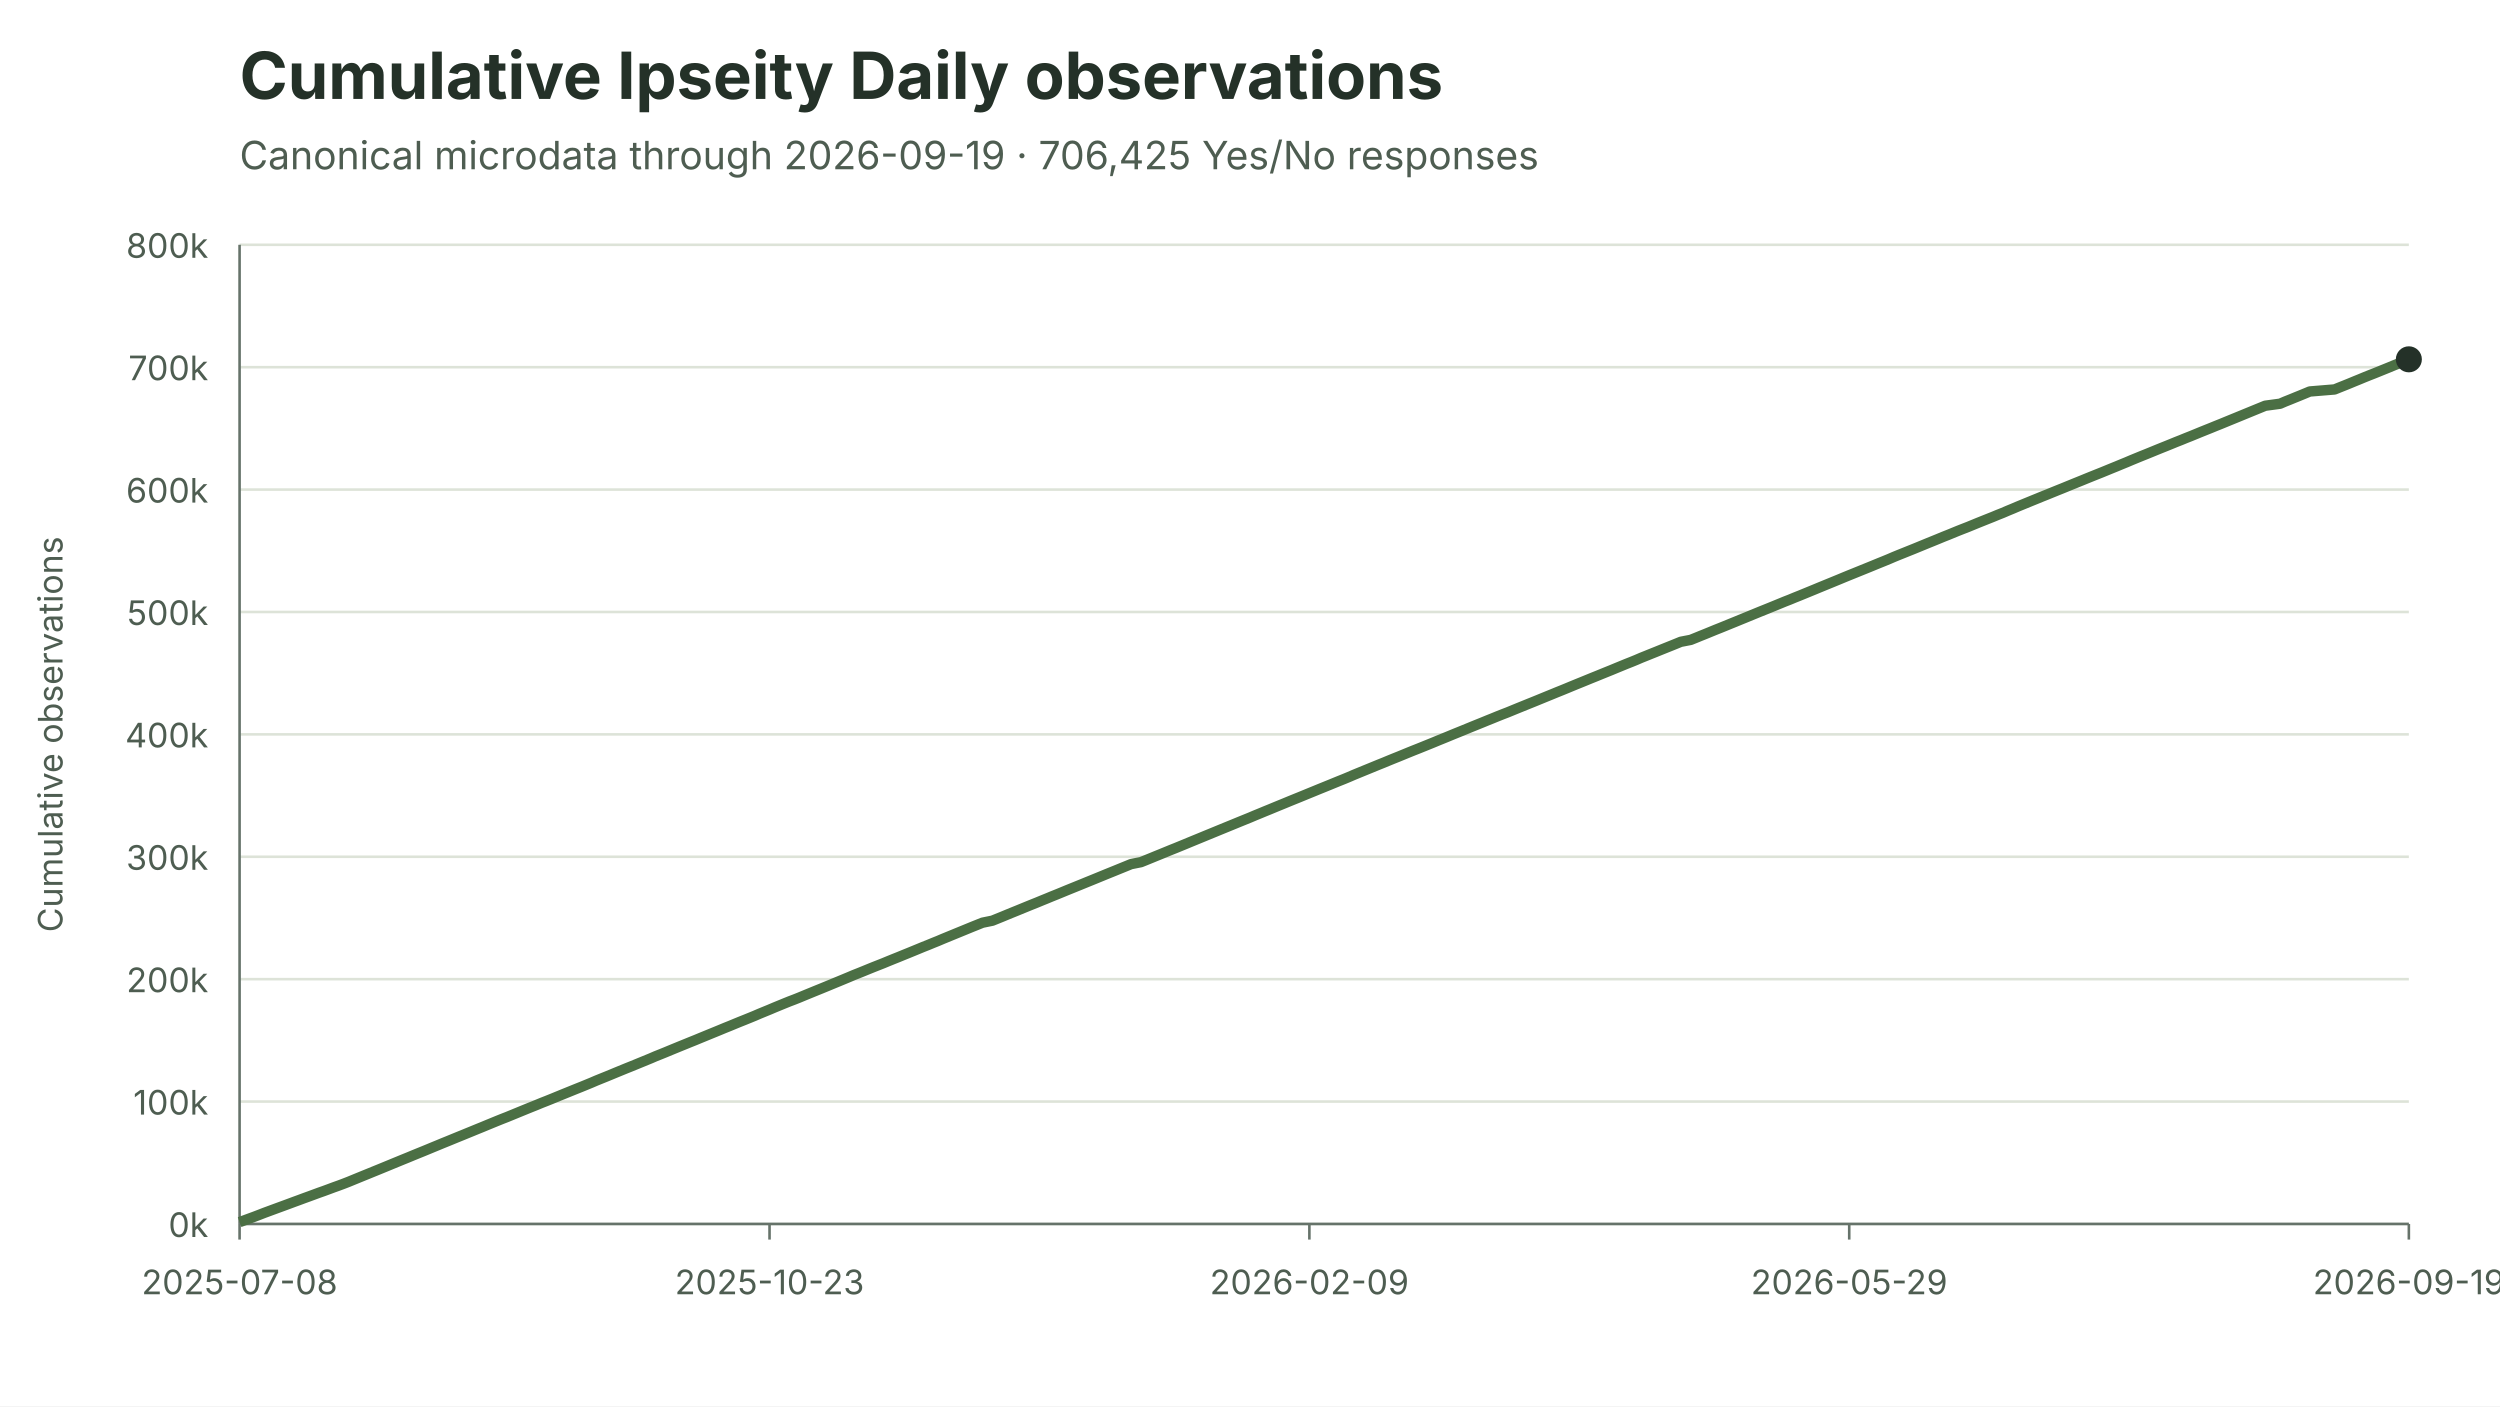
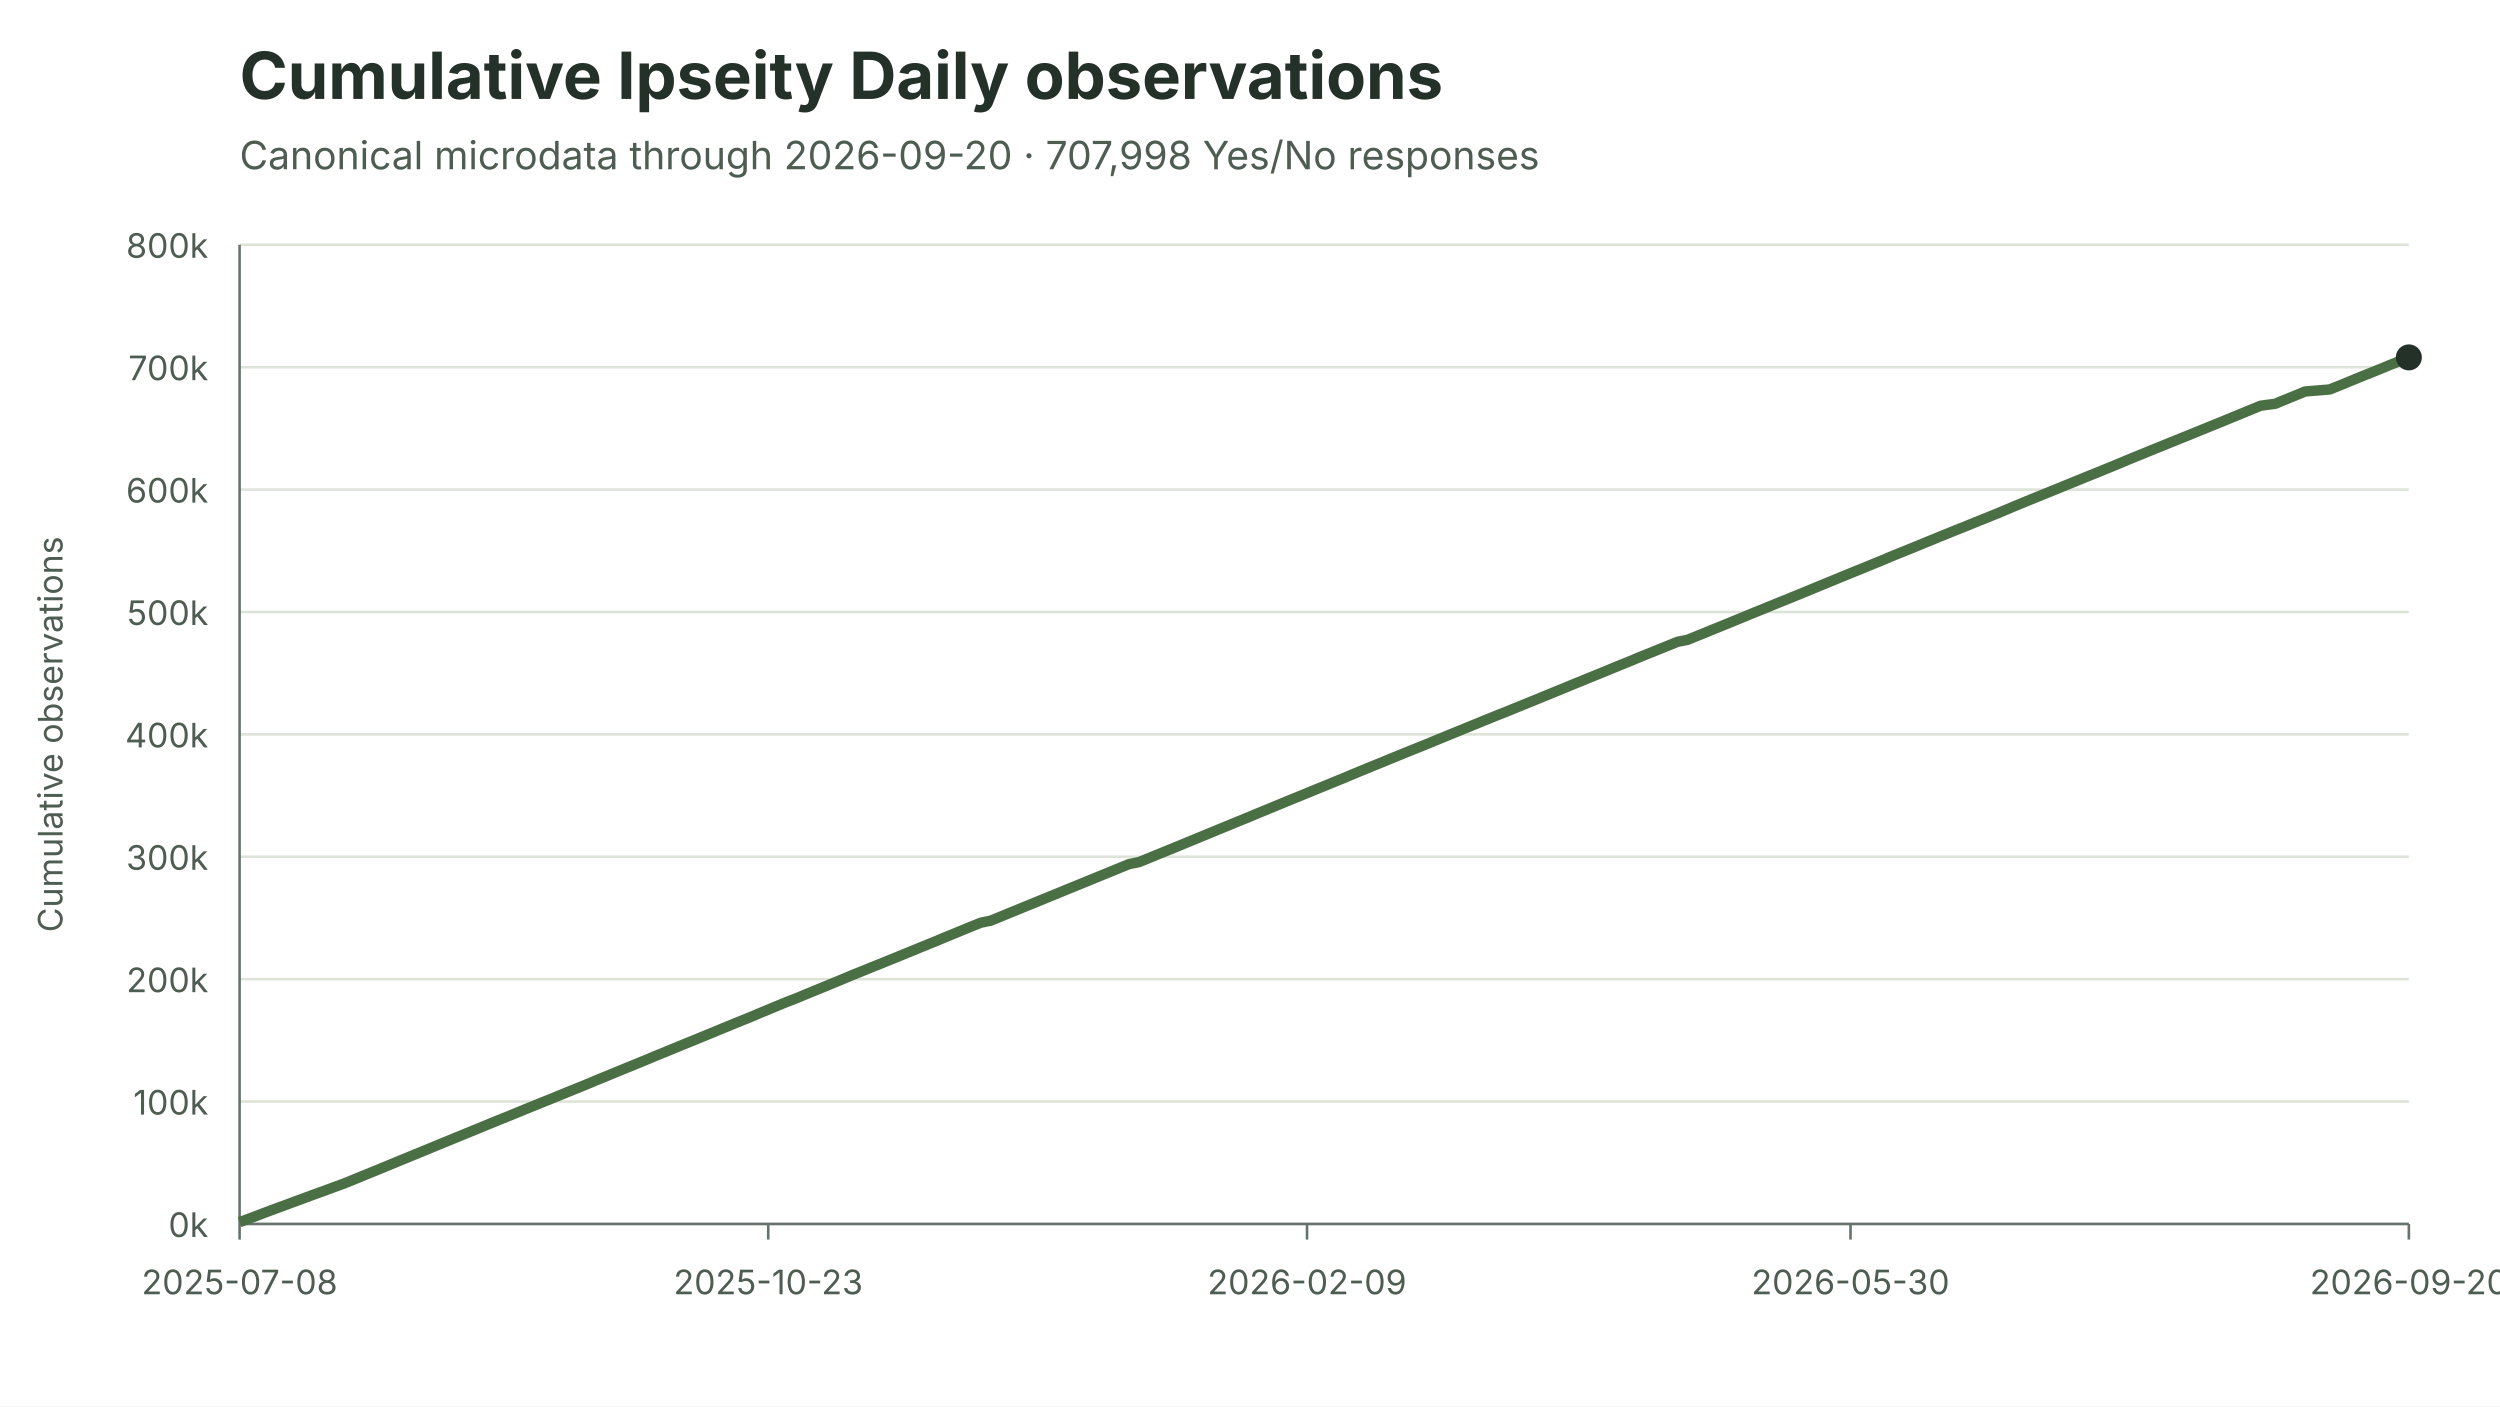
<svg xmlns="http://www.w3.org/2000/svg" width="960" height="540" viewBox="0 0 960 540" role="img" aria-labelledby="title desc">
  <rect width="960" height="540" fill="#ffffff" />
  <style>
    text { font-family: system-ui, -apple-system, sans-serif; fill: #243128; }
    .title { font-size: 25px; font-weight: 700; }
    .subtitle { font-size: 15px; fill: #4e5d51; }
    .axis { stroke: #66736a; stroke-width: 1; }
    .grid { stroke: #dde3d8; stroke-width: 1; }
    .tick { font-size: 13px; fill: #4e5d51; }
  </style>
  <text class="title" x="92" y="38">Cumulative Ipseity Daily observations</text>
-   <text class="subtitle" x="92" y="65">Canonical microdata through 2026-09-19 · 706,425 Yes/No responses</text>
+   <text class="subtitle" x="92" y="65">Canonical microdata through 2026-09-20 · 707,998 Yes/No responses</text>
  <line class="grid" x1="92" y1="470.0" x2="925" y2="470.0" />
  <text class="tick" text-anchor="end" x="80" y="475.0">0k</text>
  <line class="grid" x1="92" y1="423.0" x2="925" y2="423.0" />
  <text class="tick" text-anchor="end" x="80" y="428.0">100k</text>
  <line class="grid" x1="92" y1="376.0" x2="925" y2="376.0" />
  <text class="tick" text-anchor="end" x="80" y="381.0">200k</text>
  <line class="grid" x1="92" y1="329.0" x2="925" y2="329.0" />
  <text class="tick" text-anchor="end" x="80" y="334.0">300k</text>
  <line class="grid" x1="92" y1="282.0" x2="925" y2="282.0" />
  <text class="tick" text-anchor="end" x="80" y="287.0">400k</text>
  <line class="grid" x1="92" y1="235.0" x2="925" y2="235.0" />
  <text class="tick" text-anchor="end" x="80" y="240.0">500k</text>
  <line class="grid" x1="92" y1="188.0" x2="925" y2="188.0" />
  <text class="tick" text-anchor="end" x="80" y="193.0">600k</text>
  <line class="grid" x1="92" y1="141.0" x2="925" y2="141.0" />
  <text class="tick" text-anchor="end" x="80" y="146.0">700k</text>
  <line class="grid" x1="92" y1="94.0" x2="925" y2="94.0" />
  <text class="tick" text-anchor="end" x="80" y="99.0">800k</text>
  <line class="axis" x1="92.0" y1="470" x2="92.0" y2="476" />
  <text class="tick" text-anchor="middle" x="92.0" y="497">2025-07-08</text>
-   <line class="axis" x1="295.5" y1="470" x2="295.5" y2="476" />
-   <text class="tick" text-anchor="middle" x="295.5" y="497">2025-10-23</text>
-   <line class="axis" x1="502.8" y1="470" x2="502.8" y2="476" />
-   <text class="tick" text-anchor="middle" x="502.8" y="497">2026-02-09</text>
-   <line class="axis" x1="710.1" y1="470" x2="710.1" y2="476" />
-   <text class="tick" text-anchor="middle" x="710.1" y="497">2026-05-29</text>
+   <line class="axis" x1="295.0" y1="470" x2="295.0" y2="476" />
+   <text class="tick" text-anchor="middle" x="295.0" y="497">2025-10-23</text>
+   <line class="axis" x1="501.9" y1="470" x2="501.9" y2="476" />
+   <text class="tick" text-anchor="middle" x="501.9" y="497">2026-02-09</text>
+   <line class="axis" x1="710.6" y1="470" x2="710.6" y2="476" />
+   <text class="tick" text-anchor="middle" x="710.6" y="497">2026-05-30</text>
  <line class="axis" x1="925.0" y1="470" x2="925.0" y2="476" />
-   <text class="tick" text-anchor="middle" x="925.0" y="497">2026-09-19</text>
+   <text class="tick" text-anchor="middle" x="925.0" y="497">2026-09-20</text>
  <line class="axis" x1="92" y1="94" x2="92" y2="470" />
  <line class="axis" x1="92" y1="470" x2="925" y2="470" />
-   <polyline points="92.00,469.29 93.90,468.60 95.80,467.90 97.71,467.20 99.61,466.47 101.51,465.73 103.41,465.03 105.31,464.33 107.21,463.63 109.12,462.93 111.02,462.23 112.92,461.52 114.82,460.83 116.72,460.12 118.63,459.43 120.53,458.73 122.43,458.03 124.33,457.36 126.23,456.66 128.13,455.95 130.04,455.27 131.94,454.56 133.84,453.82 135.74,453.04 137.64,452.26 139.55,451.48 141.45,450.71 143.35,449.93 145.25,449.16 147.15,448.38 149.05,447.60 150.96,446.81 152.86,446.03 154.76,445.25 156.66,444.48 158.56,443.69 160.47,442.91 162.37,442.14 164.27,441.36 166.17,440.57 168.07,439.79 169.97,439.00 171.88,438.23 173.78,437.45 175.68,436.67 177.58,435.90 179.48,435.12 181.39,434.34 183.29,433.56 185.19,432.79 187.09,432.00 188.99,431.22 190.89,430.44 192.80,429.67 194.70,428.93 196.60,428.15 198.50,427.37 200.40,426.59 202.31,425.81 204.21,425.04 206.11,424.28 208.01,423.49 209.91,422.75 211.82,421.98 213.72,421.20 215.62,420.42 217.52,419.65 219.42,418.88 221.32,418.11 223.23,417.35 225.13,416.57 227.03,415.79 228.93,414.97 230.83,414.20 232.74,413.43 234.64,412.65 236.54,411.86 238.44,411.08 240.34,410.30 242.24,409.54 244.15,408.76 246.05,407.98 247.95,407.20 249.85,406.42 251.75,405.60 253.66,404.84 255.56,404.07 257.46,403.28 259.36,402.50 261.26,401.72 263.16,400.95 265.07,400.17 266.97,399.41 268.87,398.62 270.77,397.84 272.67,397.06 274.58,396.28 276.48,395.50 278.38,394.71 280.28,393.95 282.18,393.16 284.08,392.38 285.99,391.62 287.89,390.85 289.79,390.07 291.69,389.25 293.59,388.47 295.50,387.69 297.40,386.88 299.30,386.10 301.20,385.32 303.10,384.55 305.00,383.83 306.91,383.07 308.81,382.28 310.71,381.50 312.61,380.72 314.51,379.95 316.42,379.17 318.32,378.39 320.22,377.60 322.12,376.82 324.02,376.03 325.92,375.24 327.83,374.43 329.73,373.68 331.63,372.91 333.53,372.13 335.43,371.36 337.34,370.61 339.24,369.86 341.14,369.07 343.04,368.30 344.94,367.54 346.84,366.76 348.75,365.99 350.65,365.21 352.55,364.43 354.45,363.64 356.35,362.89 358.26,362.10 360.16,361.34 362.06,360.53 363.96,359.75 365.86,358.97 367.76,358.19 369.67,357.41 371.57,356.63 373.47,355.85 375.37,355.09 377.27,354.32 381.08,353.54 382.98,352.77 384.88,352.00 386.78,351.21 388.68,350.43 390.59,349.66 392.49,348.88 394.39,348.10 396.29,347.33 398.19,346.57 400.10,345.78 402.00,345.01 403.90,344.22 405.80,343.46 407.70,342.68 409.61,341.89 411.51,341.12 413.41,340.35 415.31,339.58 417.21,338.80 419.11,338.03 421.02,337.25 422.92,336.47 424.82,335.69 426.72,334.92 428.62,334.15 430.53,333.37 432.43,332.60 434.33,331.82 438.13,331.06 440.03,330.30 441.94,329.52 443.84,328.74 445.74,327.97 447.64,327.19 449.54,326.41 451.45,325.65 453.35,324.87 455.25,324.09 457.15,323.30 459.05,322.52 460.95,321.74 462.86,320.95 464.76,320.17 466.66,319.39 468.56,318.61 470.46,317.83 472.37,317.05 474.27,316.27 476.17,315.49 478.07,314.72 479.97,313.95 481.87,313.14 483.78,312.36 485.68,311.57 487.58,310.80 489.48,310.01 491.38,309.23 493.29,308.45 495.19,307.66 497.09,306.89 498.99,306.12 500.89,305.34 502.79,304.56 504.70,303.78 506.60,303.00 508.50,302.23 510.40,301.46 512.30,300.68 514.21,299.90 516.11,299.14 518.01,298.35 519.91,297.53 521.81,296.75 523.71,295.97 525.62,295.19 527.52,294.41 529.42,293.63 531.32,292.87 533.22,292.08 535.13,291.30 537.03,290.54 538.93,289.76 540.83,288.98 542.73,288.21 544.63,287.46 546.54,286.69 548.44,285.92 550.34,285.15 552.24,284.36 554.14,283.59 556.05,282.81 557.95,282.02 559.85,281.25 561.75,280.48 563.65,279.70 565.55,278.92 569.36,277.38 571.26,276.60 573.16,275.84 575.06,275.06 576.97,274.30 578.87,273.57 580.77,272.79 582.67,272.01 584.57,271.24 586.47,270.47 588.38,269.70 590.28,268.93 592.18,268.15 594.08,267.37 595.98,266.60 597.89,265.81 599.79,265.05 601.69,264.27 603.59,263.48 605.49,262.70 607.39,261.93 609.30,261.15 611.20,260.37 613.10,259.61 615.00,258.83 616.90,258.06 618.81,257.29 620.71,256.50 622.61,255.72 624.51,254.94 626.41,254.19 628.32,253.41 630.22,252.59 632.12,251.83 634.02,251.06 635.92,250.30 637.82,249.53 639.73,248.76 641.63,248.00 643.53,247.23 645.43,246.45 649.24,245.71 651.14,244.95 653.04,244.17 654.94,243.41 656.84,242.63 658.74,241.85 660.65,241.09 662.55,240.32 664.45,239.54 666.35,238.77 668.25,237.99 670.16,237.21 672.06,236.43 673.96,235.65 675.86,234.87 677.76,234.11 679.66,233.34 681.57,232.56 683.47,231.78 685.37,231.00 687.27,230.26 689.17,229.47 691.08,228.71 692.98,227.93 694.88,227.15 696.78,226.37 698.68,225.58 700.58,224.80 702.49,224.02 704.39,223.24 706.29,222.46 708.19,221.67 710.09,220.89 712.00,220.12 713.90,219.35 715.80,218.58 717.70,217.81 719.60,217.03 721.50,216.25 723.41,215.48 725.31,214.70 727.21,213.88 729.11,213.10 731.01,212.34 732.92,211.57 734.82,210.81 736.72,210.03 738.62,209.25 740.52,208.47 742.42,207.70 744.33,206.92 746.23,206.13 748.13,205.38 750.03,204.60 751.93,203.82 753.84,203.07 755.74,202.33 757.64,201.55 759.54,200.77 761.44,200.01 763.34,199.25 765.25,198.49 767.15,197.70 769.05,196.95 770.95,196.13 772.85,195.35 774.76,194.53 776.66,193.75 778.56,192.97 780.46,192.19 782.36,191.42 784.26,190.64 786.17,189.88 788.07,189.10 789.97,188.33 791.87,187.57 793.77,186.79 795.68,186.01 797.58,185.24 799.48,184.47 801.38,183.69 803.28,182.92 805.18,182.16 807.09,181.40 808.99,180.62 810.89,179.84 812.79,179.07 814.69,178.28 816.60,177.50 818.50,176.69 820.40,175.91 822.30,175.13 824.20,174.37 826.11,173.59 828.01,172.81 829.91,172.04 831.81,171.28 833.71,170.51 835.61,169.73 837.52,168.98 839.42,168.20 841.32,167.45 843.22,166.67 845.12,165.89 847.03,165.12 848.93,164.36 850.83,163.58 852.73,162.82 854.63,162.04 856.53,161.26 858.44,160.48 860.34,159.70 862.24,158.92 864.14,158.14 866.04,157.36 867.95,156.58 869.85,155.80 875.55,155.03 877.45,154.21 879.36,153.45 881.26,152.67 883.16,151.90 885.06,151.12 886.96,150.33 896.47,149.55 898.37,148.78 900.28,148.02 902.18,147.25 904.08,146.46 905.98,145.69 907.88,144.90 909.79,144.13 911.69,143.39 913.59,142.62 915.49,141.85 917.39,141.08 919.29,140.29 921.20,139.52 923.10,138.75 925.00,137.98" fill="none" stroke="#4B6F44" stroke-width="4" stroke-linejoin="round" />
-   <circle cx="925.00" cy="137.98" r="5" fill="#243128" />
+   <polyline points="92.00,469.29 93.90,468.60 95.79,467.90 97.69,467.20 99.59,466.47 101.49,465.73 103.38,465.03 105.28,464.33 107.18,463.63 109.08,462.93 110.97,462.23 112.87,461.52 114.77,460.83 116.67,460.12 118.56,459.43 120.46,458.73 122.36,458.03 124.26,457.36 126.15,456.66 128.05,455.95 129.95,455.27 131.85,454.56 133.74,453.82 135.64,453.04 137.54,452.26 139.44,451.48 141.33,450.71 143.23,449.93 145.13,449.16 147.03,448.38 148.92,447.60 150.82,446.81 152.72,446.03 154.62,445.25 156.51,444.48 158.41,443.69 160.31,442.91 162.21,442.14 164.10,441.36 166.00,440.57 167.90,439.79 169.80,439.00 171.69,438.23 173.59,437.45 175.49,436.67 177.39,435.90 179.28,435.12 181.18,434.34 183.08,433.56 184.98,432.79 186.87,432.00 188.77,431.22 190.67,430.44 192.57,429.67 194.46,428.93 196.36,428.15 198.26,427.37 200.16,426.59 202.05,425.81 203.95,425.04 205.85,424.28 207.75,423.49 209.64,422.75 211.54,421.98 213.44,421.20 215.34,420.42 217.23,419.65 219.13,418.88 221.03,418.11 222.93,417.35 224.82,416.57 226.72,415.79 228.62,414.97 230.52,414.20 232.41,413.43 234.31,412.65 236.21,411.86 238.11,411.08 240.00,410.30 241.90,409.54 243.80,408.76 245.70,407.98 247.59,407.20 249.49,406.42 251.39,405.60 253.29,404.84 255.18,404.07 257.08,403.28 258.98,402.50 260.88,401.72 262.77,400.95 264.67,400.17 266.57,399.41 268.47,398.62 270.36,397.84 272.26,397.06 274.16,396.28 276.06,395.50 277.95,394.71 279.85,393.95 281.75,393.16 283.65,392.38 285.54,391.62 287.44,390.85 289.34,390.07 291.24,389.25 293.13,388.47 295.03,387.69 296.93,386.88 298.83,386.10 300.72,385.32 302.62,384.55 304.52,383.83 306.42,383.07 308.31,382.28 310.21,381.50 312.11,380.72 314.01,379.95 315.90,379.17 317.80,378.39 319.70,377.60 321.60,376.82 323.49,376.03 325.39,375.24 327.29,374.43 329.19,373.68 331.08,372.91 332.98,372.13 334.88,371.36 336.78,370.61 338.67,369.86 340.57,369.07 342.47,368.30 344.37,367.54 346.26,366.76 348.16,365.99 350.06,365.21 351.96,364.43 353.85,363.64 355.75,362.89 357.65,362.10 359.55,361.34 361.44,360.53 363.34,359.75 365.24,358.97 367.14,358.19 369.03,357.41 370.93,356.63 372.83,355.85 374.73,355.09 376.62,354.32 380.42,353.54 382.32,352.77 384.21,352.00 386.11,351.21 388.01,350.43 389.91,349.66 391.80,348.88 393.70,348.10 395.60,347.33 397.50,346.57 399.39,345.78 401.29,345.01 403.19,344.22 405.09,343.46 406.98,342.68 408.88,341.89 410.78,341.12 412.68,340.35 414.57,339.58 416.47,338.80 418.37,338.03 420.27,337.25 422.16,336.47 424.06,335.69 425.96,334.92 427.86,334.15 429.75,333.37 431.65,332.60 433.55,331.82 437.34,331.06 439.24,330.30 441.14,329.52 443.04,328.74 444.93,327.97 446.83,327.19 448.73,326.41 450.63,325.65 452.52,324.87 454.42,324.09 456.32,323.30 458.22,322.52 460.11,321.74 462.01,320.95 463.91,320.17 465.81,319.39 467.70,318.61 469.60,317.83 471.50,317.05 473.40,316.27 475.29,315.49 477.19,314.72 479.09,313.95 480.99,313.14 482.88,312.36 484.78,311.57 486.68,310.80 488.58,310.01 490.47,309.23 492.37,308.45 494.27,307.66 496.17,306.89 498.06,306.12 499.96,305.34 501.86,304.56 503.76,303.78 505.65,303.00 507.55,302.23 509.45,301.46 511.35,300.68 513.24,299.90 515.14,299.14 517.04,298.35 518.94,297.53 520.83,296.75 522.73,295.97 524.63,295.19 526.53,294.41 528.42,293.63 530.32,292.87 532.22,292.08 534.12,291.30 536.01,290.54 537.91,289.76 539.81,288.98 541.71,288.21 543.60,287.46 545.50,286.69 547.40,285.92 549.30,285.15 551.19,284.36 553.09,283.59 554.99,282.81 556.89,282.02 558.78,281.25 560.68,280.48 562.58,279.70 564.48,278.92 568.27,277.38 570.17,276.60 572.07,275.84 573.96,275.06 575.86,274.30 577.76,273.57 579.66,272.79 581.55,272.01 583.45,271.24 585.35,270.47 587.25,269.70 589.14,268.93 591.04,268.15 592.94,267.37 594.84,266.60 596.73,265.81 598.63,265.05 600.53,264.27 602.43,263.48 604.32,262.70 606.22,261.93 608.12,261.15 610.02,260.37 611.91,259.61 613.81,258.83 615.71,258.06 617.61,257.29 619.50,256.50 621.40,255.72 623.30,254.94 625.20,254.19 627.09,253.41 628.99,252.59 630.89,251.83 632.79,251.06 634.68,250.30 636.58,249.53 638.48,248.76 640.38,248.00 642.27,247.23 644.17,246.45 647.97,245.71 649.86,244.95 651.76,244.17 653.66,243.41 655.56,242.63 657.45,241.85 659.35,241.09 661.25,240.32 663.15,239.54 665.04,238.77 666.94,237.99 668.84,237.21 670.74,236.43 672.63,235.65 674.53,234.87 676.43,234.11 678.33,233.34 680.22,232.56 682.12,231.78 684.02,231.00 685.92,230.26 687.81,229.47 689.71,228.71 691.61,227.93 693.51,227.15 695.40,226.37 697.30,225.58 699.20,224.80 701.10,224.02 702.99,223.24 704.89,222.46 706.79,221.67 708.69,220.89 710.58,220.12 712.48,219.35 714.38,218.58 716.28,217.81 718.17,217.03 720.07,216.25 721.97,215.48 723.87,214.70 725.76,213.88 727.66,213.10 729.56,212.34 731.46,211.57 733.35,210.81 735.25,210.03 737.15,209.25 739.05,208.47 740.94,207.70 742.84,206.92 744.74,206.13 746.64,205.38 748.53,204.60 750.43,203.82 752.33,203.07 754.23,202.33 756.12,201.55 758.02,200.77 759.92,200.01 761.82,199.25 763.71,198.49 765.61,197.70 767.51,196.95 769.41,196.13 771.30,195.35 773.20,194.53 775.10,193.75 777.00,192.97 778.89,192.19 780.79,191.42 782.69,190.64 784.59,189.88 786.48,189.10 788.38,188.33 790.28,187.57 792.18,186.79 794.07,186.01 795.97,185.24 797.87,184.47 799.77,183.69 801.66,182.92 803.56,182.16 805.46,181.40 807.36,180.62 809.25,179.84 811.15,179.07 813.05,178.28 814.95,177.50 816.84,176.69 818.74,175.91 820.64,175.13 822.54,174.37 824.43,173.59 826.33,172.81 828.23,172.04 830.13,171.28 832.02,170.51 833.92,169.73 835.82,168.98 837.72,168.20 839.61,167.45 841.51,166.67 843.41,165.89 845.31,165.12 847.20,164.36 849.10,163.58 851.00,162.82 852.90,162.04 854.79,161.26 856.69,160.48 858.59,159.70 860.49,158.92 862.38,158.14 864.28,157.36 866.18,156.58 868.08,155.80 873.77,155.03 875.67,154.21 877.56,153.45 879.46,152.67 881.36,151.90 883.26,151.12 885.15,150.33 894.64,149.55 896.54,148.78 898.44,148.02 900.33,147.25 902.23,146.46 904.13,145.69 906.03,144.90 907.92,144.13 909.82,143.39 911.72,142.62 913.62,141.85 915.51,141.08 917.41,140.29 919.31,139.52 921.21,138.75 923.10,137.98 925.00,137.24" fill="none" stroke="#4B6F44" stroke-width="4" stroke-linejoin="round" />
+   <circle cx="925.00" cy="137.24" r="5" fill="#243128" />
  <text class="tick" transform="translate(24 282.0) rotate(-90)" text-anchor="middle">Cumulative observations</text>
</svg>
